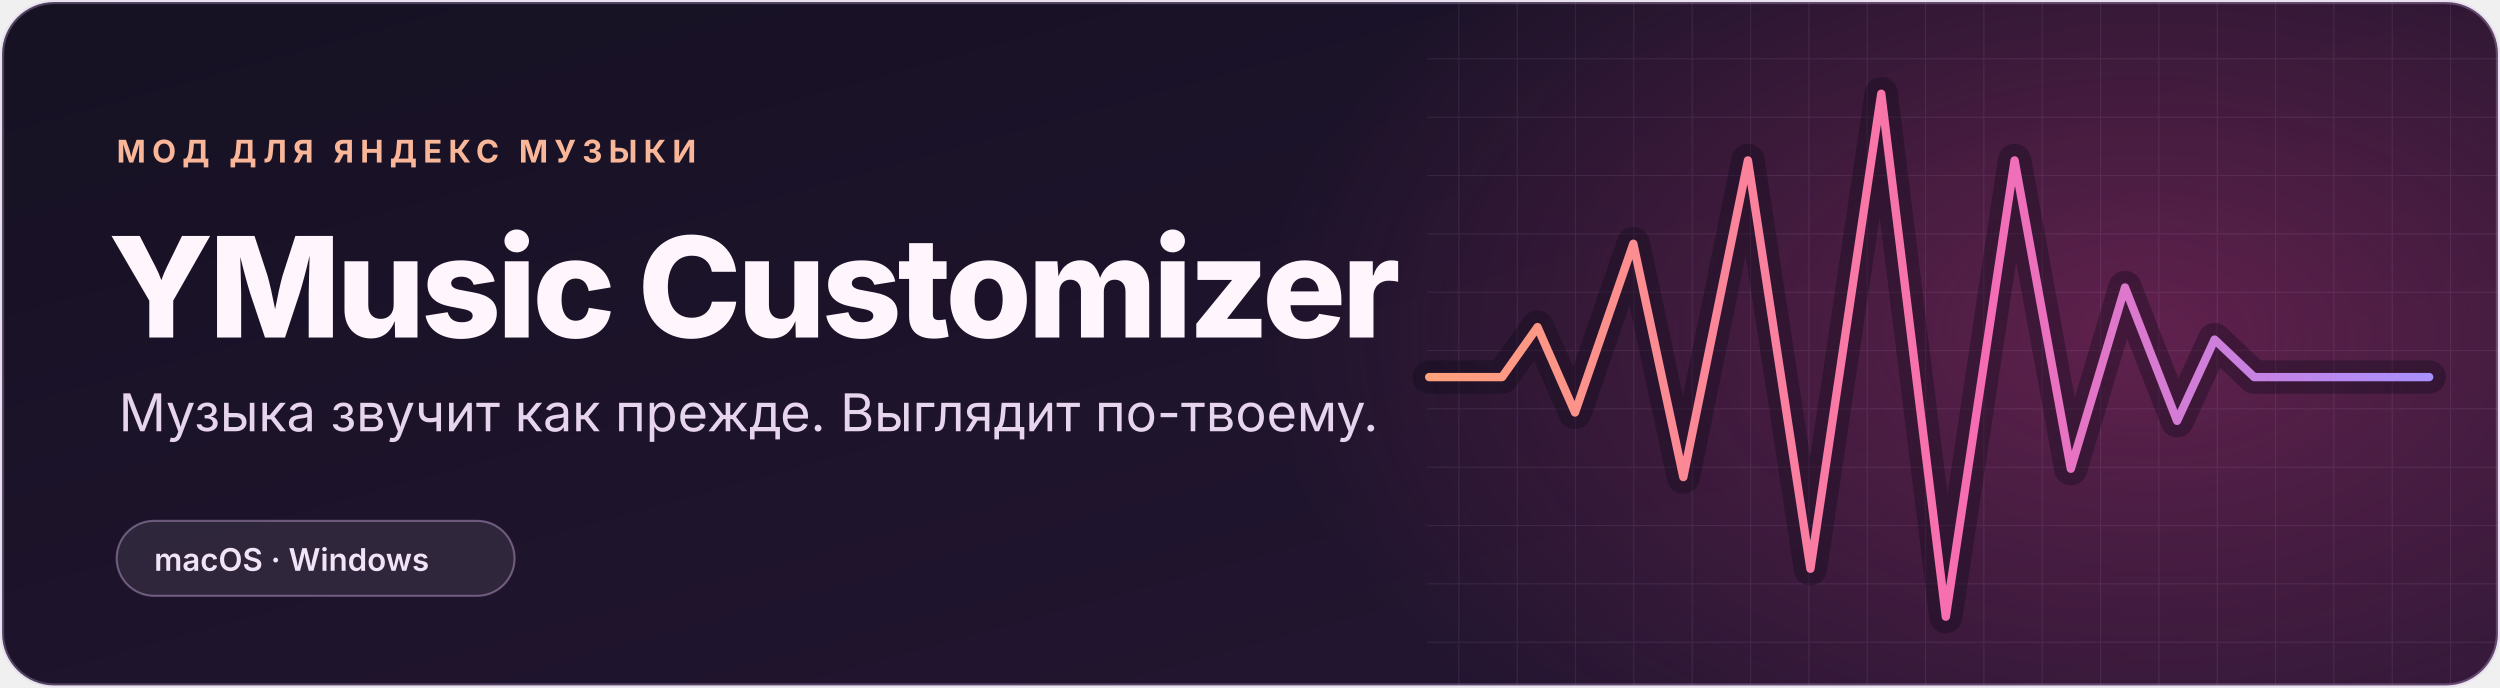
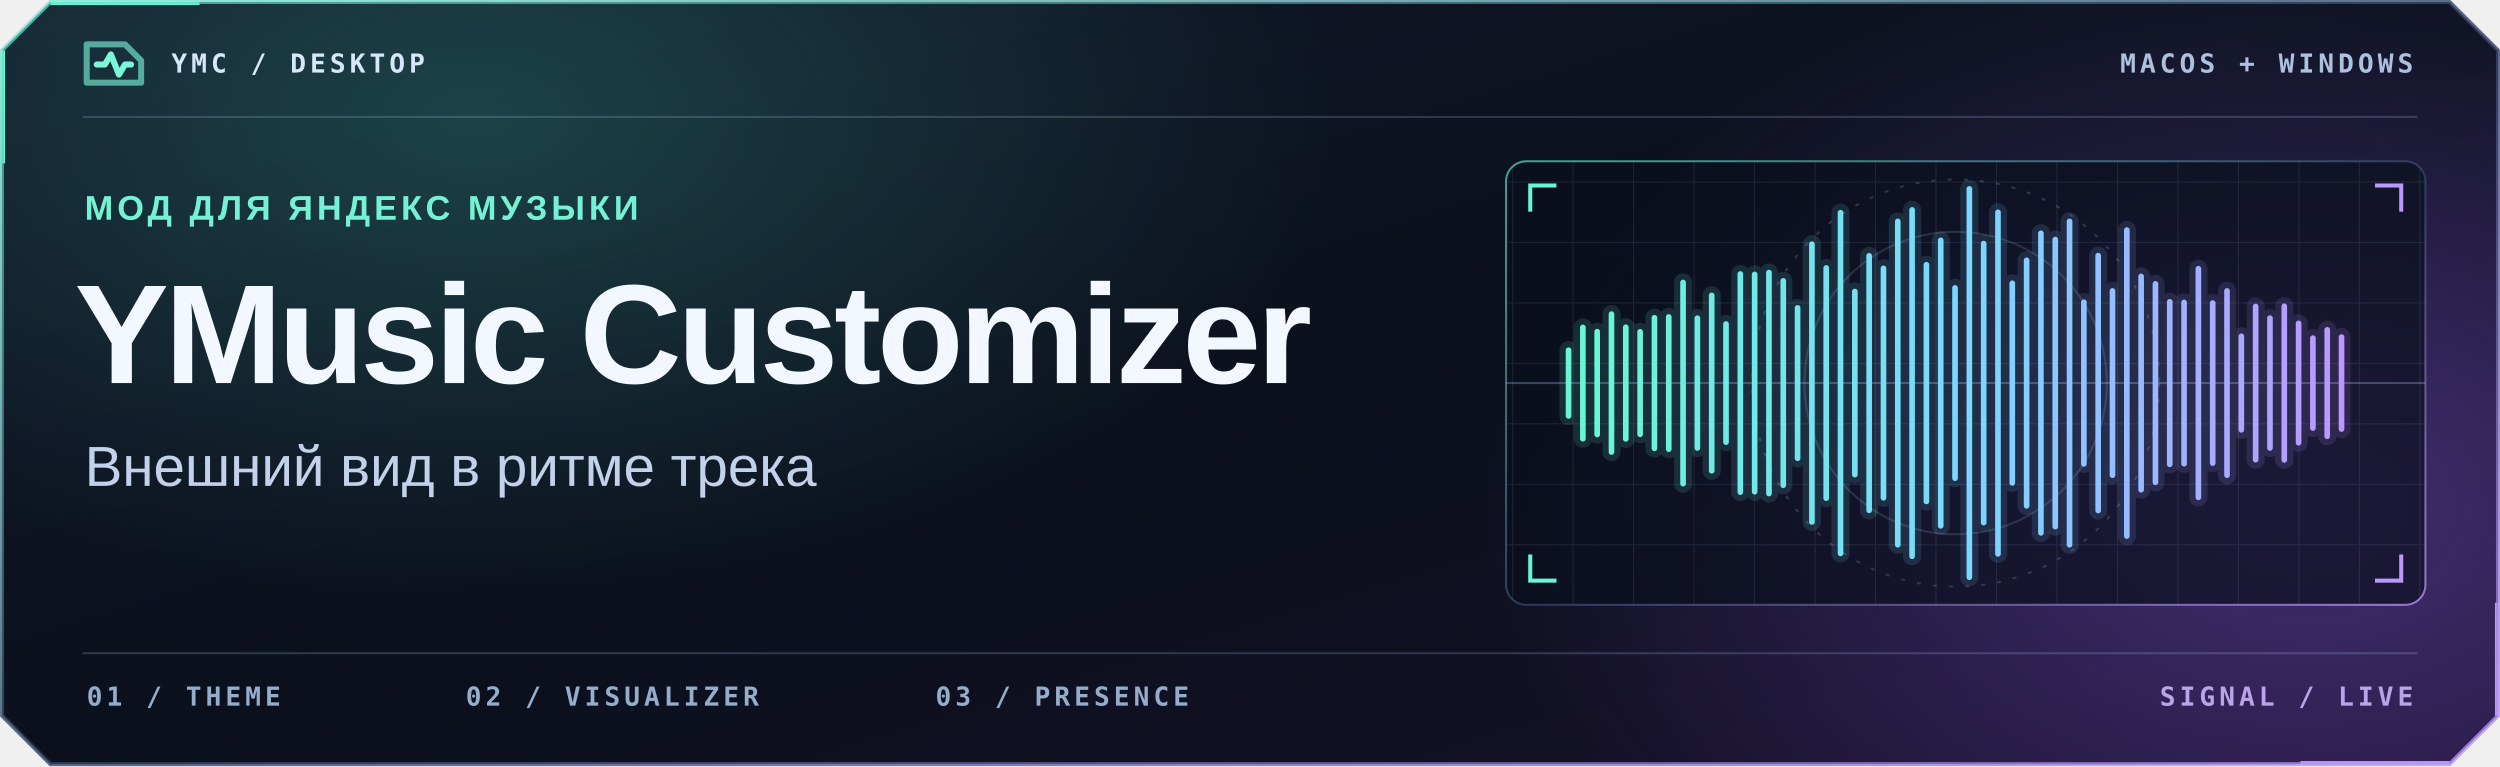
- <svg xmlns="http://www.w3.org/2000/svg" viewBox="0 0 1200 330" width="1200" height="330" role="img" aria-labelledby="title desc">
+ <svg xmlns="http://www.w3.org/2000/svg" viewBox="0 0 1240 380" width="1240" height="380" role="img" aria-labelledby="title desc">
  <defs>
-     <linearGradient id="background" x2="1" y2="1" gradientUnits="objectBoundingBox">
-       <stop stop-color="#161123" />
-       <stop offset="1" stop-color="#251633" />
+     <linearGradient id="bg" x2="1" y2="1">
+       <stop stop-color="#11182a" />
+       <stop offset=".52" stop-color="#0b101c" />
+       <stop offset="1" stop-color="#17102a" />
    </linearGradient>
-     <radialGradient id="light">
-       <stop stop-color="#82285e" stop-opacity=".65" />
-       <stop offset="1" stop-color="#82285e" stop-opacity="0" />
+     <radialGradient id="violet">
+       <stop stop-color="#9a65ff" stop-opacity=".35" />
+       <stop offset="1" stop-color="#9a65ff" stop-opacity="0" />
    </radialGradient>
-     <linearGradient id="signal" x1="0" x2="1">
-       <stop stop-color="#ffa17b" />
-       <stop offset=".55" stop-color="#f66cb3" />
-       <stop offset="1" stop-color="#a990ff" />
+     <radialGradient id="aqua">
+       <stop stop-color="#52f4d0" stop-opacity=".2" />
+       <stop offset="1" stop-color="#52f4d0" stop-opacity="0" />
+     </radialGradient>
+     <linearGradient id="signal" x2="1" y2="0">
+       <stop stop-color="#67f8d3" />
+       <stop offset=".52" stop-color="#7ad7ff" />
+       <stop offset="1" stop-color="#bd96ff" />
    </linearGradient>
-     <pattern id="grid" width="28" height="28" patternUnits="userSpaceOnUse">
-       <path d="M28 0H0v28" fill="none" stroke="#e6c2ff" stroke-opacity=".09" />
+     <linearGradient id="edge" x2="1" y2="1">
+       <stop stop-color="#65eed0" stop-opacity=".65" />
+       <stop offset=".52" stop-color="#344166" stop-opacity=".8" />
+       <stop offset="1" stop-color="#bd96ff" stop-opacity=".75" />
+     </linearGradient>
+     <pattern id="grid" width="30" height="30" patternUnits="userSpaceOnUse">
+       <path d="M0 30V0H30" fill="none" stroke="#a4c2ee" stroke-opacity=".11" />
    </pattern>
    <clipPath id="frame">
-       <rect x="1" y="1" width="1198" height="328" rx="25" />
+       <path d="M25 1h1190l24 24v330l-24 24H25L1 355V25Z" />
+     </clipPath>
+     <clipPath id="scope">
+       <rect x="747" y="80" width="456" height="220" rx="10" />
    </clipPath>
  </defs>
  <g clip-path="url(#frame)">
-     <path fill="url(#background)" d="M0 0h1200v330H0z" />
-     <ellipse cx="1028" cy="160" rx="420" ry="260" fill="url(#light)" />
-     <path fill="url(#grid)" d="M685 0h515v330H685z" />
-     <path d="M686 181h35l17-24 18 41 28-81 24 112 31-152 30 196 34-228 31 251 33-219 27 148 26-87 25 64 18-39 19 18h84" fill="none" stroke="#0e0b17" stroke-opacity=".35" stroke-width="16" stroke-linecap="round" stroke-linejoin="round" />
-     <path d="M686 181h35l17-24 18 41 28-81 24 112 31-152 30 196 34-228 31 251 33-219 27 148 26-87 25 64 18-39 19 18h84" fill="none" stroke="url(#signal)" stroke-width="4" stroke-linecap="round" stroke-linejoin="round" />
-     <g font-family="-apple-system, BlinkMacSystemFont, Segoe UI, sans-serif">
-       <text x="56" y="78" fill="#f9b698" font-size="15" font-weight="700" letter-spacing="3">МОД ДЛЯ ЯНДЕКС МУЗЫКИ</text>
-       <text x="52" y="162" fill="#fff5fd" font-size="67" font-weight="800" letter-spacing="-2">YMusic Customizer</text>
-       <text x="57" y="207" fill="#e7d5ed" font-size="25">Музыка звучит как прежде. Выглядит по-твоему.</text>
-       <rect x="56" y="250" width="191" height="36" rx="18" fill="#ffffff" fill-opacity=".08" stroke="#d9b9ee" stroke-opacity=".4" />
-       <text x="74" y="274" fill="#f2e4f7" font-size="15" font-weight="600">macOS  ·  Windows</text>
+     <rect width="1240" height="380" fill="url(#bg)" />
+     <ellipse cx="1140" cy="250" rx="405" ry="280" fill="url(#violet)" />
+     <ellipse cx="236" cy="58" rx="430" ry="240" fill="url(#aqua)" />
+     <path d="M41 58H1199M41 324H1199" stroke="#bed6ff" stroke-opacity=".2" />
+     <path d="M25 1h74M1 25v56M1215 379h-74M1239 355v-56" fill="none" stroke="url(#signal)" stroke-width="3" />
+     <g fill="none" stroke="#7df7da" stroke-width="3" stroke-linecap="round" stroke-linejoin="round">
+       <path d="M43 22h19l8 8v11H43Z" stroke-opacity=".62" />
+       <path d="M48 32h4l3-5 4 10 3-5h3" />
+     </g>
+     <g font-family="ui-monospace, Menlo, Consolas, monospace" font-weight="600" font-size="13" letter-spacing="2">
+       <text x="85" y="36" fill="#d5e7f9">YMC / DESKTOP</text>
+       <text x="1197" y="36" text-anchor="end" fill="#adc1df">MACOS + WINDOWS</text>
+       <text x="43" y="350" fill="#93adca">01 / THEME</text>
+       <text x="231" y="350" fill="#93adca">02 / VISUALIZER</text>
+       <text x="464" y="350" fill="#93adca">03 / PRESENCE</text>
+       <text x="1197" y="350" text-anchor="end" fill="#b8a4e7">SIGNAL / LIVE</text>
+     </g>
+     <g font-family="-apple-system, BlinkMacSystemFont, 'Segoe UI', Arial, sans-serif">
+       <text x="42" y="109" fill="#75f2d3" font-size="17" font-weight="700" letter-spacing="2">МОД ДЛЯ ЯНДЕКС МУЗЫКИ</text>
+       <text x="37" y="190" fill="#f3f7ff" font-size="70" font-weight="800" letter-spacing="-2">YMusic Customizer</text>
+       <text x="42" y="241" fill="#c3d2eb" font-size="28" font-weight="500">Внешний вид в ритме трека</text>
+     </g>
+     <rect x="747" y="80" width="456" height="220" rx="10" fill="#090e1b" fill-opacity=".65" stroke="url(#edge)" />
+     <g clip-path="url(#scope)">
+       <rect x="747" y="80" width="456" height="220" fill="url(#grid)" />
+       <circle cx="970" cy="190" r="101" fill="none" stroke="#a9d7ff" stroke-opacity=".19" stroke-dasharray="2 6" />
+       <circle cx="970" cy="190" r="75" fill="none" stroke="#a9d7ff" stroke-opacity=".16" />
+       <path d="M747 190h456" stroke="#94afd9" stroke-opacity=".35" />
+       <path d="M778.0 173.7V206.3 M785.1 162.4V217.6 M792.2 164.5V215.5 M799.3 155.8V224.2 M806.4 162.3V217.7 M813.5 164.6V215.4 M820.6 157.6V222.4 M827.7 157.2V222.8 M834.8 140.1V239.9 M841.9 157.8V222.2 M849.0 146.5V233.5 M856.1 160.7V219.3 M863.2 135.9V244.1 M870.3 136.1V243.9 M877.4 135.2V244.8 M884.5 139.3V240.7 M891.6 152.7V227.3 M898.7 121.1V258.9 M905.8 132.9V247.1 M912.9 105.5V274.5 M920.0 144.6V235.4 M927.1 126.9V253.1 M934.2 133.1V246.9 M941.3 109.8V270.2 M948.4 104.1V275.9 M955.5 131.3V248.7 M962.6 119.2V260.8 M969.7 142.8V237.2 M976.8 93.7V286.3 M983.9 120.8V259.2 M991.0 105.3V274.7 M998.1 140.5V239.5 M1005.2 129.1V250.9 M1012.3 115.7V264.3 M1019.4 118.8V261.2 M1026.5 109.8V270.2 M1033.6 149.9V230.1 M1040.7 126.8V253.2 M1047.8 144.3V235.7 M1054.9 114.1V265.9 M1062.0 137.1V242.9 M1069.1 140.8V239.2 M1076.2 149.7V230.3 M1083.3 150.0V230.0 M1090.4 133.3V246.7 M1097.5 150.3V229.7 M1104.6 144.3V235.7 M1111.7 166.8V213.2 M1118.8 152.0V228.0 M1125.9 157.8V222.2 M1133.0 151.9V228.1 M1140.1 160.4V219.6 M1147.2 167.7V212.3 M1154.3 163.6V216.4 M1161.4 167.2V212.8" stroke="url(#signal)" fill="none" stroke-width="9" opacity=".13" stroke-linecap="round" />
+       <path d="M778.0 173.7V206.3 M785.1 162.4V217.6 M792.2 164.5V215.5 M799.3 155.8V224.2 M806.4 162.3V217.7 M813.5 164.6V215.4 M820.6 157.6V222.4 M827.7 157.2V222.8 M834.8 140.1V239.9 M841.9 157.8V222.2 M849.0 146.5V233.5 M856.1 160.7V219.3 M863.2 135.9V244.1 M870.3 136.1V243.9 M877.4 135.2V244.8 M884.5 139.3V240.7 M891.6 152.7V227.3 M898.7 121.1V258.9 M905.8 132.9V247.1 M912.9 105.5V274.5 M920.0 144.6V235.4 M927.1 126.9V253.1 M934.2 133.1V246.9 M941.3 109.8V270.2 M948.4 104.1V275.9 M955.5 131.3V248.7 M962.6 119.2V260.8 M969.7 142.8V237.2 M976.8 93.7V286.3 M983.9 120.8V259.2 M991.0 105.3V274.7 M998.1 140.5V239.5 M1005.2 129.1V250.9 M1012.3 115.7V264.3 M1019.4 118.8V261.2 M1026.5 109.8V270.2 M1033.6 149.9V230.1 M1040.7 126.8V253.2 M1047.8 144.3V235.7 M1054.9 114.1V265.9 M1062.0 137.1V242.9 M1069.1 140.8V239.2 M1076.2 149.7V230.3 M1083.3 150.0V230.0 M1090.4 133.3V246.7 M1097.5 150.3V229.7 M1104.6 144.3V235.7 M1111.7 166.8V213.2 M1118.8 152.0V228.0 M1125.9 157.8V222.2 M1133.0 151.9V228.1 M1140.1 160.4V219.6 M1147.2 167.7V212.3 M1154.3 163.6V216.4 M1161.4 167.2V212.8" stroke="url(#signal)" fill="none" stroke-width="2.8" stroke-linecap="round" />
+     </g>
+     <g fill="none" stroke="url(#signal)" stroke-width="2">
+       <path d="M759 105V92h13M1191 105V92h-13M759 275v13h13M1191 275v13h-13" />
    </g>
  </g>
-   <rect x="1" y="1" width="1198" height="328" rx="25" fill="none" stroke="#d9b9ee" stroke-opacity=".28" stroke-width="2" />
+   <path d="M25 1h1190l24 24v330l-24 24H25L1 355V25Z" fill="none" stroke="url(#edge)" stroke-width="2" />
</svg>
